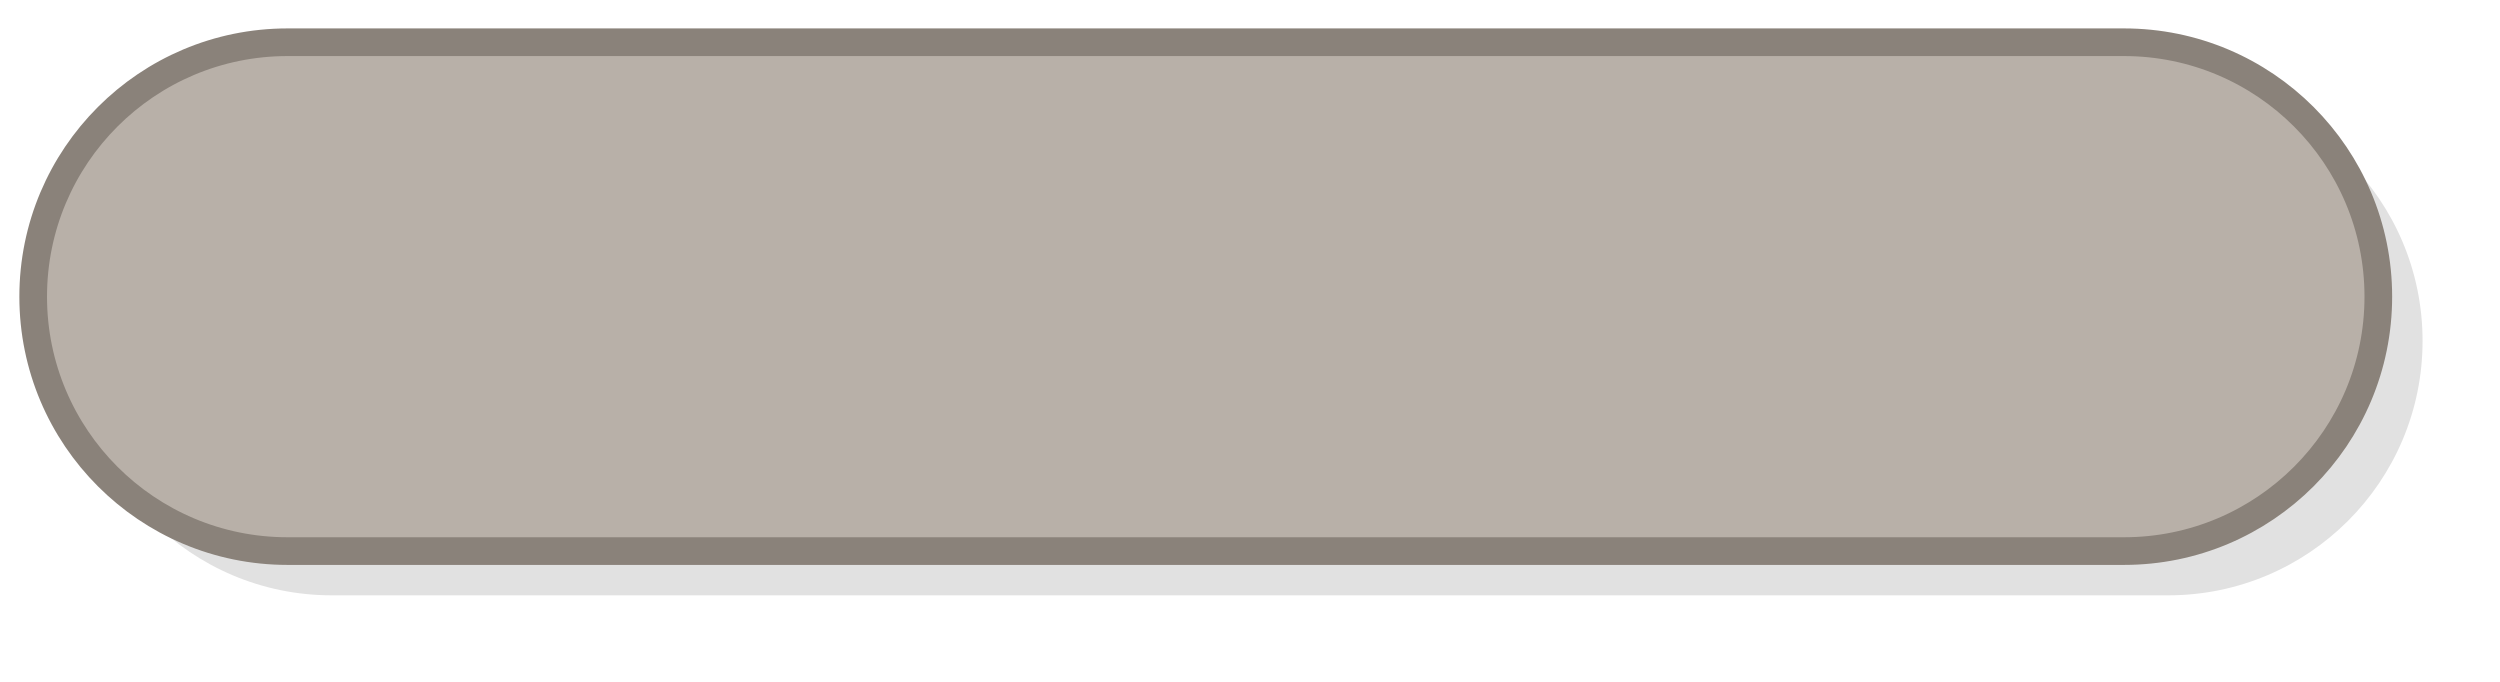
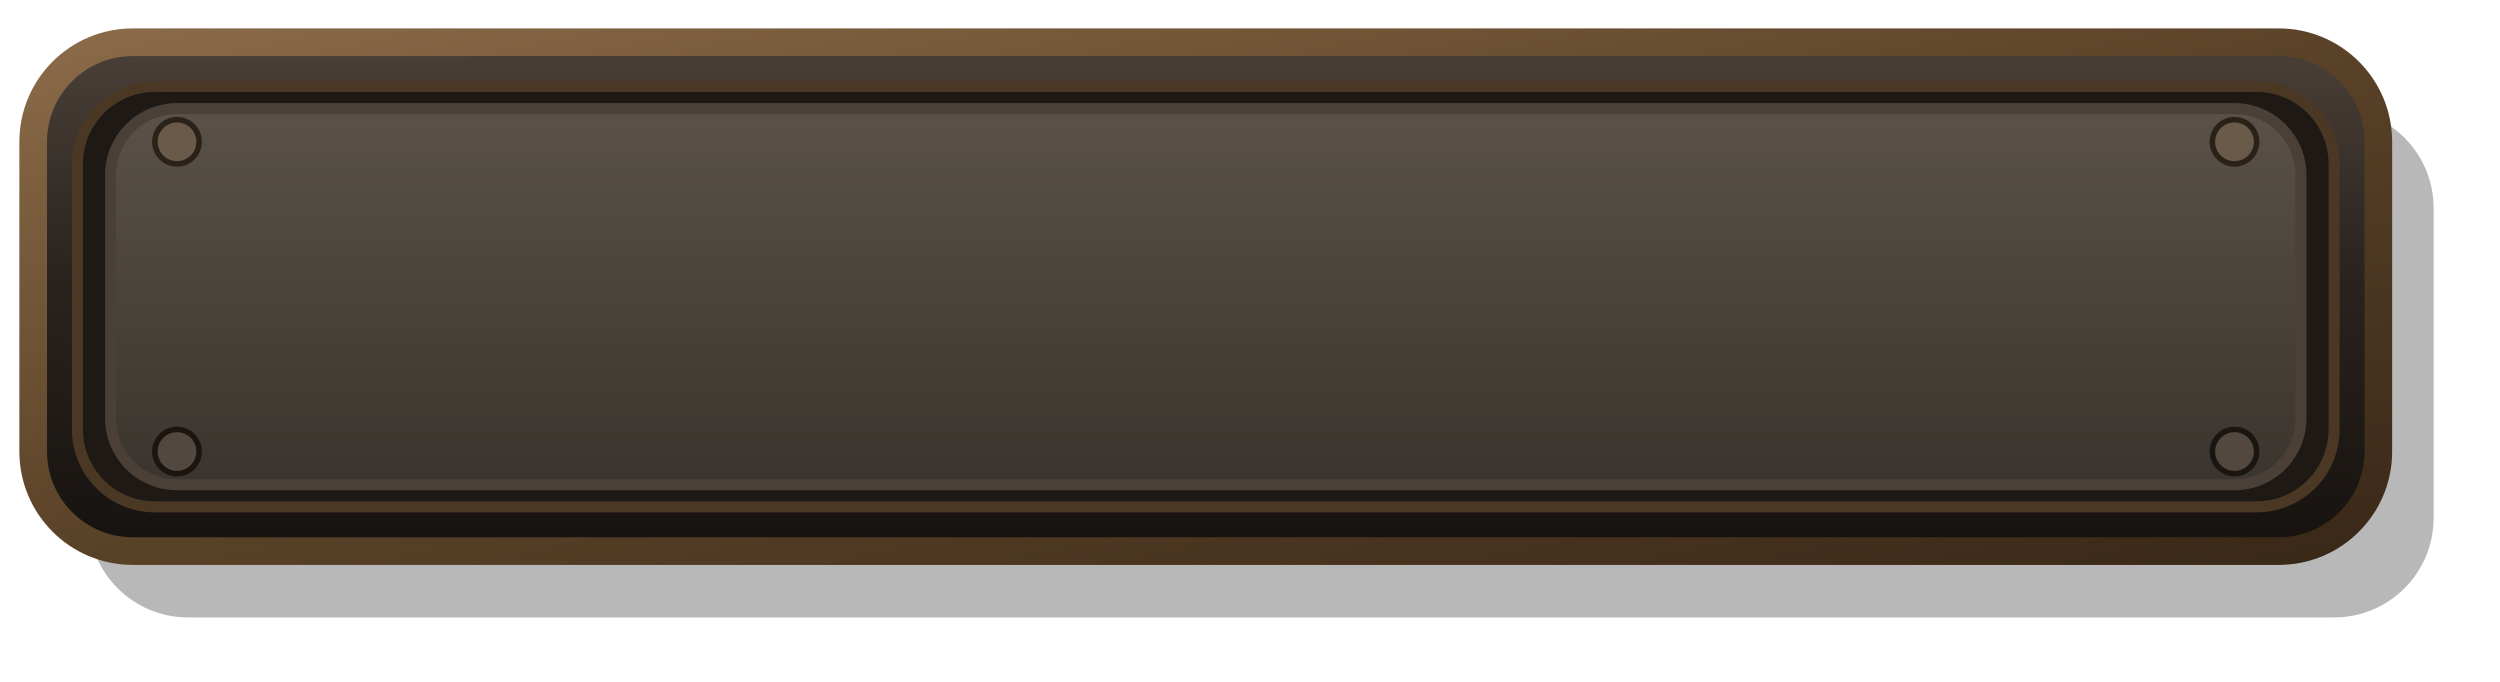
<svg xmlns="http://www.w3.org/2000/svg" viewBox="-6 0 452 120" width="440" height="120">
-   <rect x="8" y="14" width="424" height="92" rx="46" fill="#000000" opacity="0.12" />
-   <rect x="0" y="6" width="424" height="92" rx="46" fill="#B8B0A8" stroke="#8A827A" stroke-width="5" />
+   <defs>
+     <linearGradient id="frame" x1="0" y1="0" x2="0" y2="1">
+       <stop offset="0%" stop-color="#4a4038" />
+       <stop offset="45%" stop-color="#2a241f" />
+       <stop offset="100%" stop-color="#16120f" />
+     </linearGradient>
+     <linearGradient id="rim" x1="0" y1="0" x2="1" y2="1">
+       <stop offset="0%" stop-color="#8a6a48" />
+       <stop offset="50%" stop-color="#5a4228" />
+       <stop offset="100%" stop-color="#3a2818" />
+     </linearGradient>
+     <linearGradient id="face" x1="0" y1="0" x2="0" y2="1">
+       <stop offset="0%" stop-color="#5a5248" />
+       <stop offset="100%" stop-color="#3a342e" />
+     </linearGradient>
+   </defs>
+   <rect x="10" y="18" width="424" height="92" rx="18" fill="#000000" opacity="0.28" />
+   <rect x="0" y="6" width="424" height="92" rx="18" fill="url(#frame)" stroke="url(#rim)" stroke-width="5" />
+   <rect x="8" y="14" width="408" height="76" rx="14" fill="#1e1915" stroke="#4a3824" stroke-width="2" />
+   <rect x="14" y="18" width="396" height="68" rx="12" fill="url(#face)" stroke="#4a4038" stroke-width="2" />
+   <circle cx="26" cy="24" r="4" fill="#6a5a4a" stroke="#2a2218" stroke-width="1" />
+   <circle cx="398" cy="24" r="4" fill="#6a5a4a" stroke="#2a2218" stroke-width="1" />
+   <circle cx="26" cy="80" r="4" fill="#524840" stroke="#1a1510" stroke-width="1" />
+   <circle cx="398" cy="80" r="4" fill="#524840" stroke="#1a1510" stroke-width="1" />
</svg>
